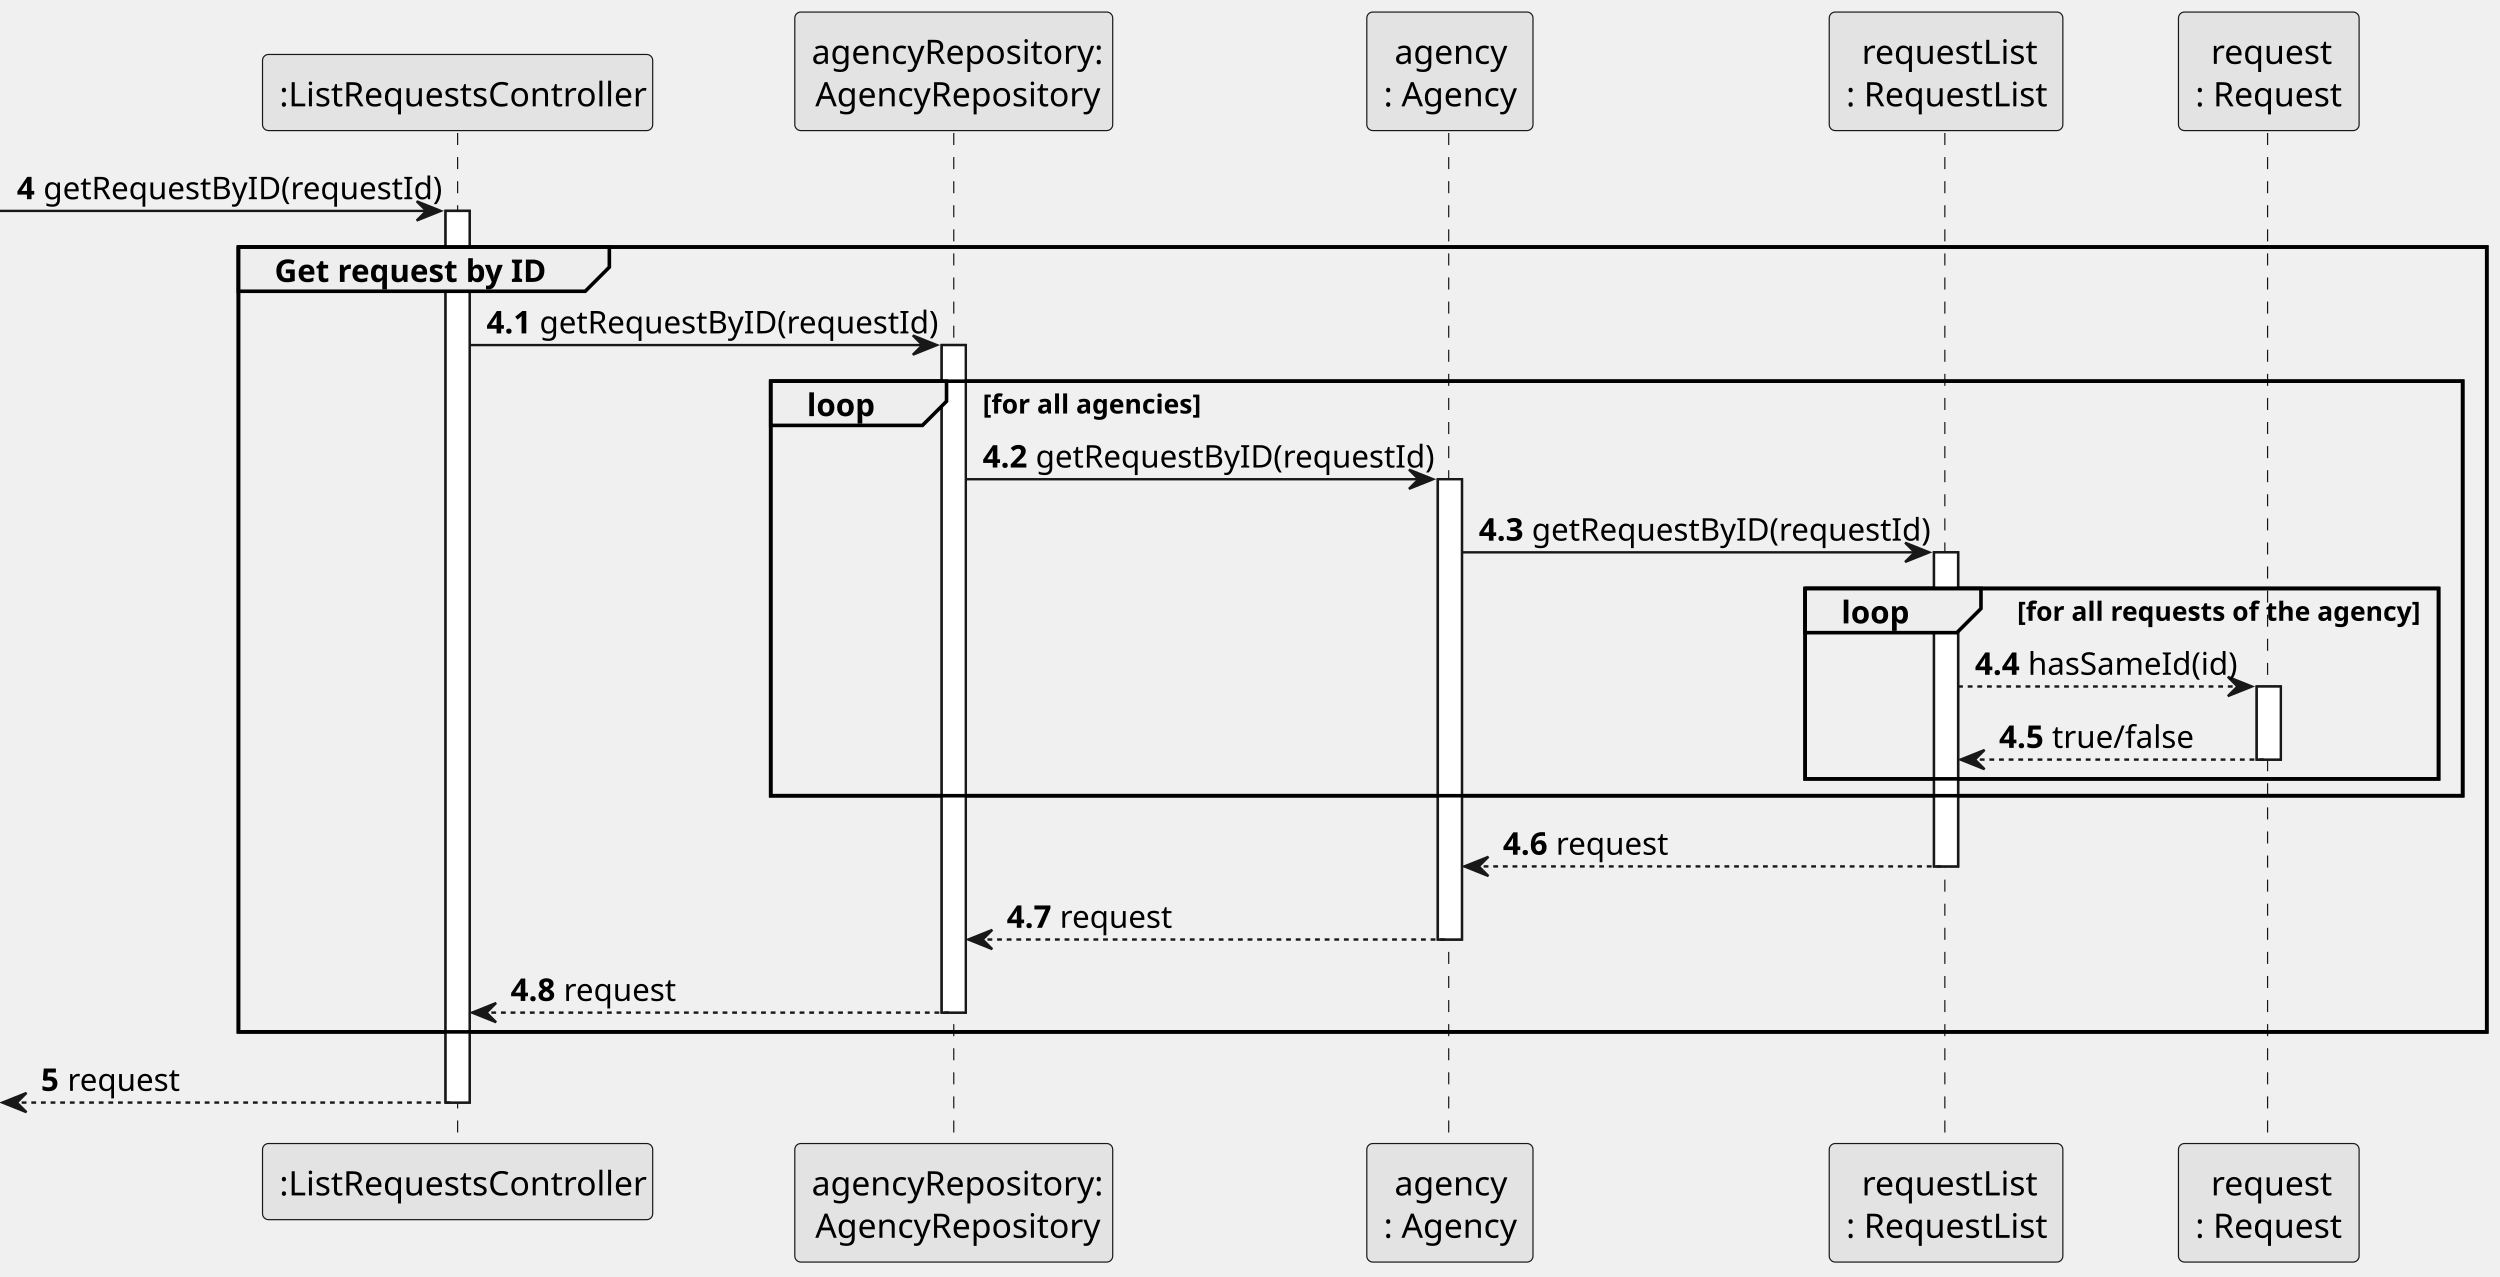
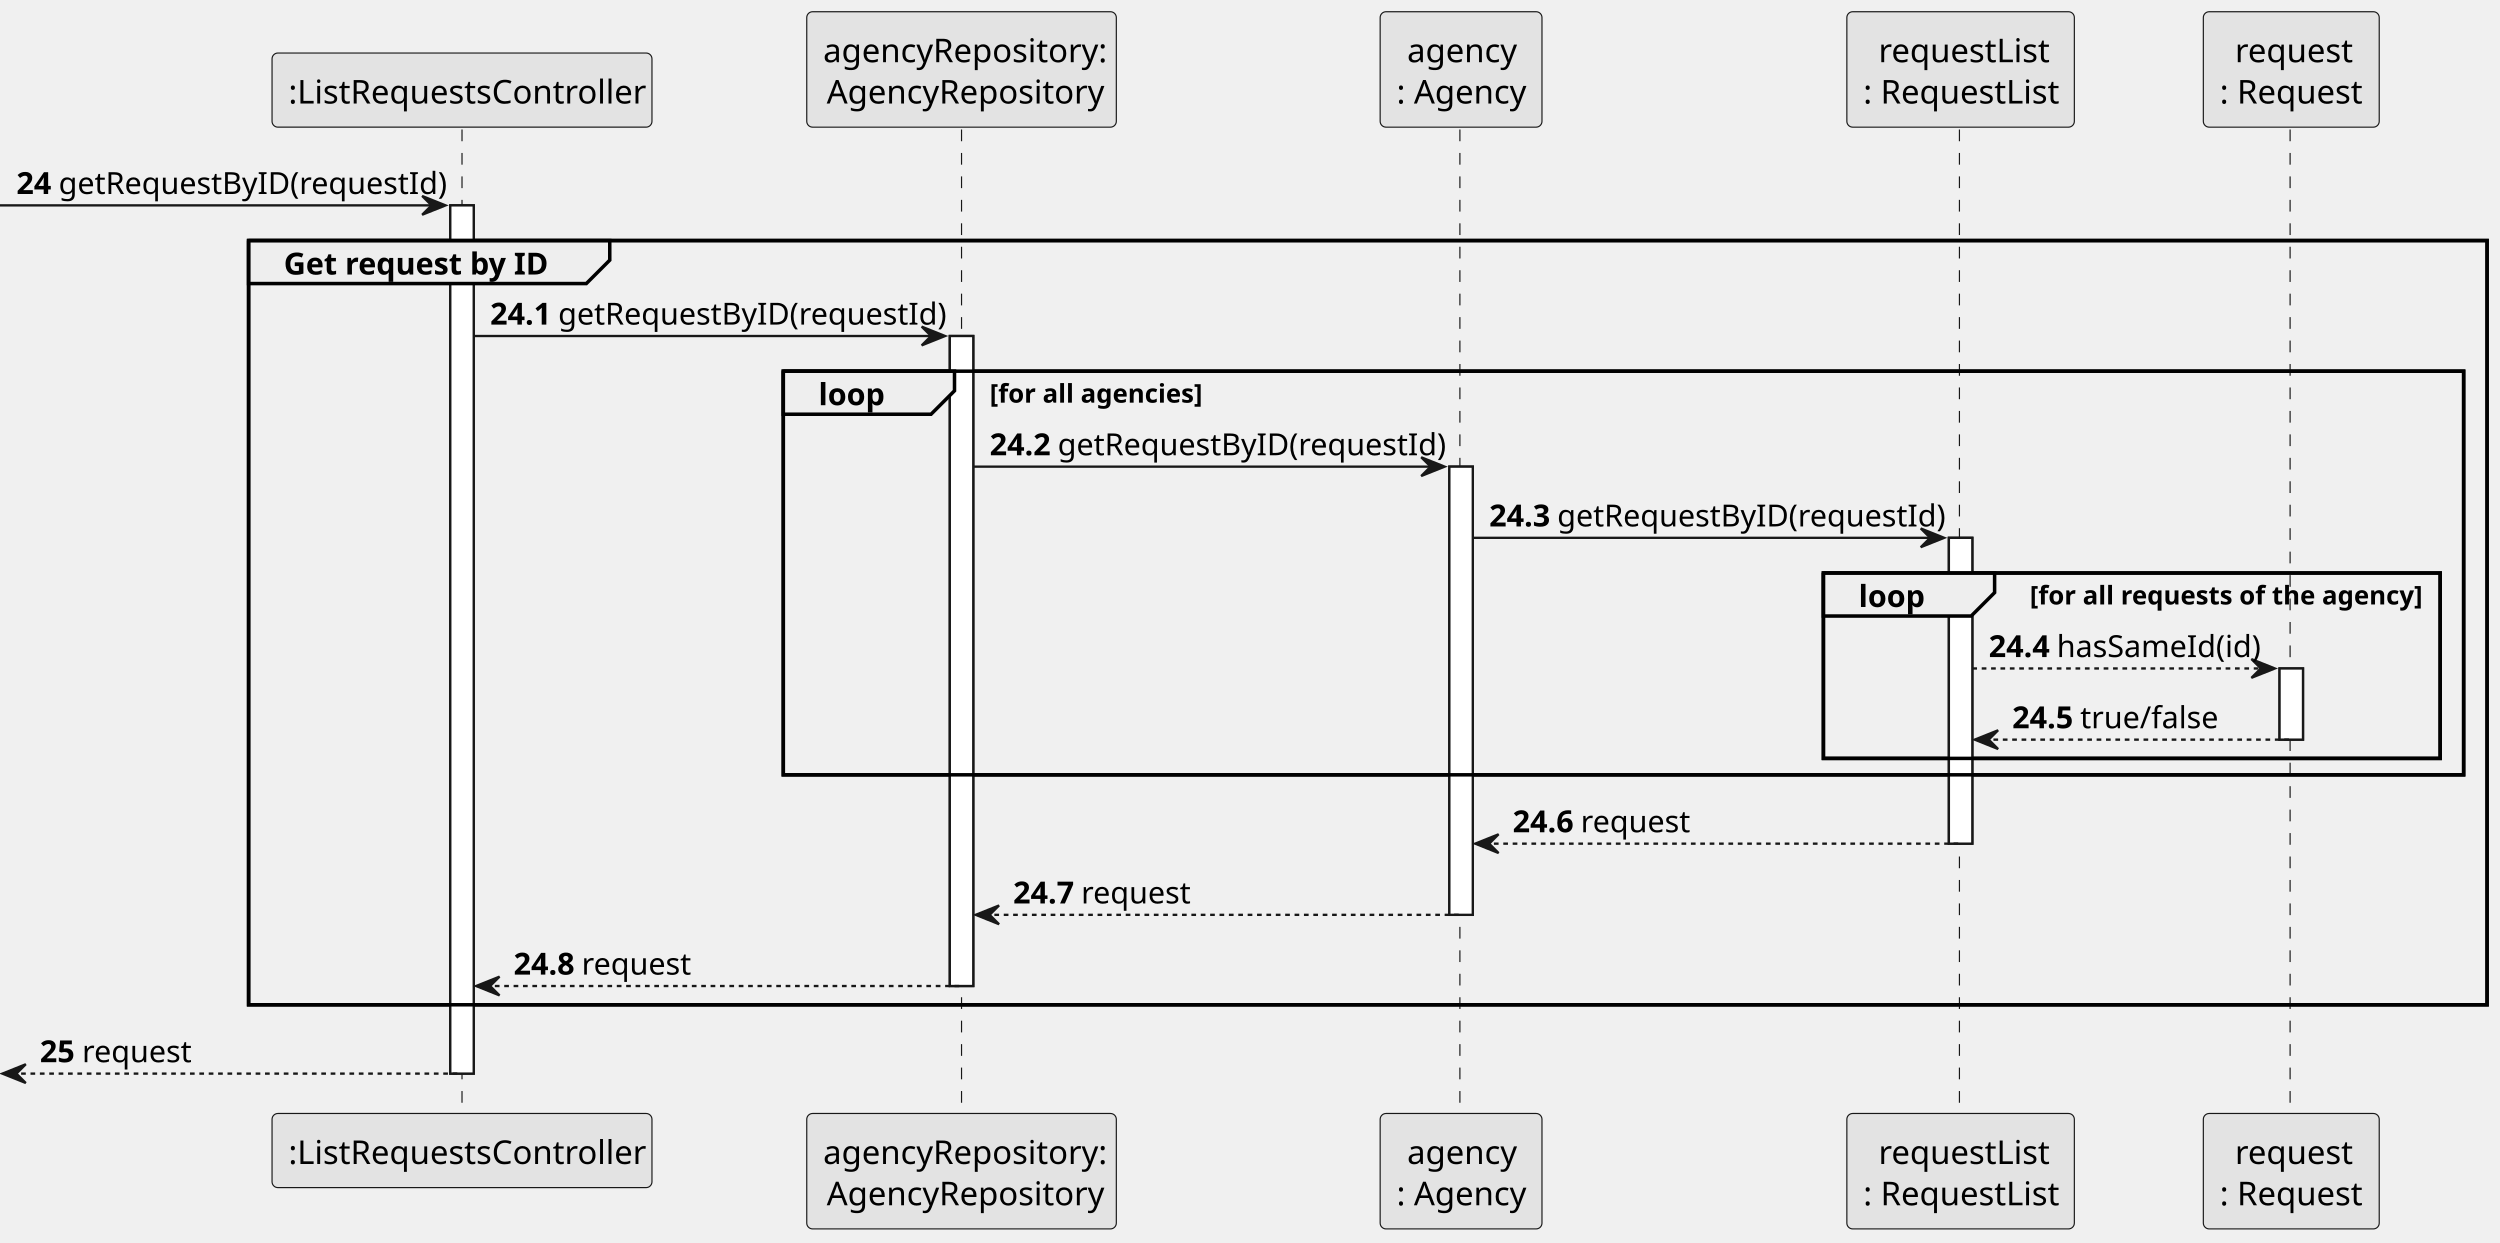
- <svg xmlns="http://www.w3.org/2000/svg" contentStyleType="text/css" height="530px" preserveAspectRatio="none" style="width:1038px;height:530px;background:#FFFFFF;" version="1.1" viewBox="0 0 1038 530" width="1038px" zoomAndPan="magnify">
+ <svg xmlns="http://www.w3.org/2000/svg" contentStyleType="text/css" height="530px" preserveAspectRatio="none" style="width:1066px;height:530px;background:#FFFFFF;" version="1.1" viewBox="0 0 1066 530" width="1066px" zoomAndPan="magnify">
  <defs />
  <g>
-     <rect fill="#FFFFFF" height="370.219" style="stroke:#181818;stroke-width:1.0;" width="10" x="185" y="87.57" />
-     <rect fill="#FFFFFF" height="277.164" style="stroke:#181818;stroke-width:1.0;" width="10" x="391" y="143.273" />
-     <rect fill="#FFFFFF" height="191.109" style="stroke:#181818;stroke-width:1.0;" width="10" x="597" y="198.977" />
-     <rect fill="#FFFFFF" height="130.406" style="stroke:#181818;stroke-width:1.0;" width="10" x="803" y="229.328" />
-     <rect fill="#FFFFFF" height="30.352" style="stroke:#181818;stroke-width:1.0;" width="10" x="937" y="285.031" />
-     <rect fill="none" height="325.867" style="stroke:#000000;stroke-width:1.5;" width="933.5" x="99" y="102.57" />
-     <rect fill="none" height="172.109" style="stroke:#000000;stroke-width:1.5;" width="702.5" x="320" y="158.273" />
-     <rect fill="none" height="79.055" style="stroke:#000000;stroke-width:1.5;" width="263" x="749.5" y="244.328" />
-     <line style="stroke:#181818;stroke-width:0.5;stroke-dasharray:5.0,5.0;" x1="190" x2="190" y1="55.219" y2="475.789" />
-     <line style="stroke:#181818;stroke-width:0.5;stroke-dasharray:5.0,5.0;" x1="396" x2="396" y1="55.219" y2="475.789" />
-     <line style="stroke:#181818;stroke-width:0.5;stroke-dasharray:5.0,5.0;" x1="601.5" x2="601.5" y1="55.219" y2="475.789" />
-     <line style="stroke:#181818;stroke-width:0.5;stroke-dasharray:5.0,5.0;" x1="807.5" x2="807.5" y1="55.219" y2="475.789" />
-     <line style="stroke:#181818;stroke-width:0.5;stroke-dasharray:5.0,5.0;" x1="941.5" x2="941.5" y1="55.219" y2="475.789" />
-     <rect fill="#E3E3E3" height="31.609" rx="2.5" ry="2.5" style="stroke:#181818;stroke-width:0.5;" width="162" x="109" y="22.609" />
-     <text fill="#000000" font-family="sans-serif" font-size="14" lengthAdjust="spacing" textLength="148" x="116" y="44.143">:ListRequestsController</text>
-     <rect fill="#E3E3E3" height="31.609" rx="2.5" ry="2.5" style="stroke:#181818;stroke-width:0.5;" width="162" x="109" y="474.789" />
-     <text fill="#000000" font-family="sans-serif" font-size="14" lengthAdjust="spacing" textLength="148" x="116" y="496.322">:ListRequestsController</text>
-     <rect fill="#E3E3E3" height="49.219" rx="2.5" ry="2.5" style="stroke:#181818;stroke-width:0.5;" width="132" x="330" y="5" />
-     <text fill="#000000" font-family="sans-serif" font-size="14" lengthAdjust="spacing" textLength="118" x="337" y="26.533">agencyRepository:</text>
-     <text fill="#000000" font-family="sans-serif" font-size="14" lengthAdjust="spacing" textLength="115" x="338.5" y="44.143">AgencyRepository</text>
-     <rect fill="#E3E3E3" height="49.219" rx="2.5" ry="2.5" style="stroke:#181818;stroke-width:0.5;" width="132" x="330" y="474.789" />
-     <text fill="#000000" font-family="sans-serif" font-size="14" lengthAdjust="spacing" textLength="118" x="337" y="496.322">agencyRepository:</text>
-     <text fill="#000000" font-family="sans-serif" font-size="14" lengthAdjust="spacing" textLength="115" x="338.5" y="513.932">AgencyRepository</text>
-     <rect fill="#E3E3E3" height="49.219" rx="2.5" ry="2.5" style="stroke:#181818;stroke-width:0.5;" width="69" x="567.5" y="5" />
-     <text fill="#000000" font-family="sans-serif" font-size="14" lengthAdjust="spacing" textLength="46" x="579" y="26.533">agency</text>
-     <text fill="#000000" font-family="sans-serif" font-size="14" lengthAdjust="spacing" textLength="55" x="574.5" y="44.143">: Agency</text>
-     <rect fill="#E3E3E3" height="49.219" rx="2.5" ry="2.5" style="stroke:#181818;stroke-width:0.5;" width="69" x="567.5" y="474.789" />
-     <text fill="#000000" font-family="sans-serif" font-size="14" lengthAdjust="spacing" textLength="46" x="579" y="496.322">agency</text>
-     <text fill="#000000" font-family="sans-serif" font-size="14" lengthAdjust="spacing" textLength="55" x="574.5" y="513.932">: Agency</text>
-     <rect fill="#E3E3E3" height="49.219" rx="2.5" ry="2.5" style="stroke:#181818;stroke-width:0.5;" width="97" x="759.5" y="5" />
-     <text fill="#000000" font-family="sans-serif" font-size="14" lengthAdjust="spacing" textLength="70" x="773" y="26.533">requestList</text>
-     <text fill="#000000" font-family="sans-serif" font-size="14" lengthAdjust="spacing" textLength="83" x="766.5" y="44.143">: RequestList</text>
-     <rect fill="#E3E3E3" height="49.219" rx="2.5" ry="2.5" style="stroke:#181818;stroke-width:0.5;" width="97" x="759.5" y="474.789" />
-     <text fill="#000000" font-family="sans-serif" font-size="14" lengthAdjust="spacing" textLength="70" x="773" y="496.322">requestList</text>
-     <text fill="#000000" font-family="sans-serif" font-size="14" lengthAdjust="spacing" textLength="83" x="766.5" y="513.932">: RequestList</text>
-     <rect fill="#E3E3E3" height="49.219" rx="2.5" ry="2.5" style="stroke:#181818;stroke-width:0.5;" width="75" x="904.5" y="5" />
-     <text fill="#000000" font-family="sans-serif" font-size="14" lengthAdjust="spacing" textLength="48" x="918" y="26.533">request</text>
-     <text fill="#000000" font-family="sans-serif" font-size="14" lengthAdjust="spacing" textLength="61" x="911.5" y="44.143">: Request</text>
-     <rect fill="#E3E3E3" height="49.219" rx="2.5" ry="2.5" style="stroke:#181818;stroke-width:0.5;" width="75" x="904.5" y="474.789" />
-     <text fill="#000000" font-family="sans-serif" font-size="14" lengthAdjust="spacing" textLength="48" x="918" y="496.322">request</text>
-     <text fill="#000000" font-family="sans-serif" font-size="14" lengthAdjust="spacing" textLength="61" x="911.5" y="513.932">: Request</text>
-     <rect fill="#FFFFFF" height="370.219" style="stroke:#181818;stroke-width:1.0;" width="10" x="185" y="87.57" />
-     <rect fill="#FFFFFF" height="277.164" style="stroke:#181818;stroke-width:1.0;" width="10" x="391" y="143.273" />
-     <rect fill="#FFFFFF" height="191.109" style="stroke:#181818;stroke-width:1.0;" width="10" x="597" y="198.977" />
-     <rect fill="#FFFFFF" height="130.406" style="stroke:#181818;stroke-width:1.0;" width="10" x="803" y="229.328" />
-     <rect fill="#FFFFFF" height="30.352" style="stroke:#181818;stroke-width:1.0;" width="10" x="937" y="285.031" />
-     <polygon fill="#181818" points="173,83.57,183,87.57,173,91.57,177,87.57" style="stroke:#181818;stroke-width:1.0;" />
-     <line style="stroke:#181818;stroke-width:1.0;" x1="0" x2="179" y1="87.57" y2="87.57" />
-     <text fill="#000000" font-family="sans-serif" font-size="13" font-weight="bold" lengthAdjust="spacing" textLength="7" x="7" y="82.714">4</text>
-     <text fill="#000000" font-family="sans-serif" font-size="13" lengthAdjust="spacing" textLength="155" x="18" y="82.714">getRequestByID(requestId)</text>
-     <path d="M99,102.57 L253,102.57 L253,110.922 L243,120.922 L99,120.922 L99,102.57 " fill="#EEEEEE" style="stroke:#000000;stroke-width:1.5;" />
-     <rect fill="none" height="325.867" style="stroke:#000000;stroke-width:1.5;" width="933.5" x="99" y="102.57" />
-     <text fill="#000000" font-family="sans-serif" font-size="13" font-weight="bold" lengthAdjust="spacing" textLength="109" x="114" y="117.065">Get request by ID</text>
-     <polygon fill="#181818" points="379,139.273,389,143.273,379,147.273,383,143.273" style="stroke:#181818;stroke-width:1.0;" />
-     <line style="stroke:#181818;stroke-width:1.0;" x1="195" x2="385" y1="143.273" y2="143.273" />
-     <text fill="#000000" font-family="sans-serif" font-size="13" font-weight="bold" lengthAdjust="spacing" textLength="18" x="202" y="138.417">4.1</text>
-     <text fill="#000000" font-family="sans-serif" font-size="13" lengthAdjust="spacing" textLength="155" x="224" y="138.417">getRequestByID(requestId)</text>
-     <path d="M320,158.273 L393,158.273 L393,166.625 L383,176.625 L320,176.625 L320,158.273 " fill="#EEEEEE" style="stroke:#000000;stroke-width:1.5;" />
-     <rect fill="none" height="172.109" style="stroke:#000000;stroke-width:1.5;" width="702.5" x="320" y="158.273" />
-     <text fill="#000000" font-family="sans-serif" font-size="13" font-weight="bold" lengthAdjust="spacing" textLength="28" x="335" y="172.769">loop</text>
-     <text fill="#000000" font-family="sans-serif" font-size="11" font-weight="bold" lengthAdjust="spacing" textLength="92" x="408" y="171.692">[for all agencies]</text>
-     <polygon fill="#181818" points="585,194.977,595,198.977,585,202.977,589,198.977" style="stroke:#181818;stroke-width:1.0;" />
-     <line style="stroke:#181818;stroke-width:1.0;" x1="401" x2="591" y1="198.977" y2="198.977" />
-     <text fill="#000000" font-family="sans-serif" font-size="13" font-weight="bold" lengthAdjust="spacing" textLength="18" x="408" y="194.12">4.2</text>
-     <text fill="#000000" font-family="sans-serif" font-size="13" lengthAdjust="spacing" textLength="155" x="430" y="194.12">getRequestByID(requestId)</text>
-     <polygon fill="#181818" points="791,225.328,801,229.328,791,233.328,795,229.328" style="stroke:#181818;stroke-width:1.0;" />
-     <line style="stroke:#181818;stroke-width:1.0;" x1="607" x2="797" y1="229.328" y2="229.328" />
-     <text fill="#000000" font-family="sans-serif" font-size="13" font-weight="bold" lengthAdjust="spacing" textLength="18" x="614" y="224.472">4.3</text>
-     <text fill="#000000" font-family="sans-serif" font-size="13" lengthAdjust="spacing" textLength="155" x="636" y="224.472">getRequestByID(requestId)</text>
-     <path d="M749.5,244.328 L822.5,244.328 L822.5,252.68 L812.5,262.68 L749.5,262.68 L749.5,244.328 " fill="#EEEEEE" style="stroke:#000000;stroke-width:1.5;" />
-     <rect fill="none" height="79.055" style="stroke:#000000;stroke-width:1.5;" width="263" x="749.5" y="244.328" />
-     <text fill="#000000" font-family="sans-serif" font-size="13" font-weight="bold" lengthAdjust="spacing" textLength="28" x="764.5" y="258.823">loop</text>
-     <text fill="#000000" font-family="sans-serif" font-size="11" font-weight="bold" lengthAdjust="spacing" textLength="170" x="837.5" y="257.747">[for all requests of the agency]</text>
-     <polygon fill="#181818" points="925,281.031,935,285.031,925,289.031,929,285.031" style="stroke:#181818;stroke-width:1.0;" />
-     <line style="stroke:#181818;stroke-width:1.0;stroke-dasharray:2.0,2.0;" x1="813" x2="931" y1="285.031" y2="285.031" />
-     <text fill="#000000" font-family="sans-serif" font-size="13" font-weight="bold" lengthAdjust="spacing" textLength="18" x="820" y="280.175">4.4</text>
-     <text fill="#000000" font-family="sans-serif" font-size="13" lengthAdjust="spacing" textLength="83" x="842" y="280.175">hasSameId(id)</text>
-     <polygon fill="#181818" points="824,311.383,814,315.383,824,319.383,820,315.383" style="stroke:#181818;stroke-width:1.0;" />
-     <line style="stroke:#181818;stroke-width:1.0;stroke-dasharray:2.0,2.0;" x1="818" x2="941" y1="315.383" y2="315.383" />
-     <text fill="#000000" font-family="sans-serif" font-size="13" font-weight="bold" lengthAdjust="spacing" textLength="18" x="830" y="310.526">4.5</text>
-     <text fill="#000000" font-family="sans-serif" font-size="13" lengthAdjust="spacing" textLength="53" x="852" y="310.526">true/false</text>
-     <polygon fill="#181818" points="618,355.734,608,359.734,618,363.734,614,359.734" style="stroke:#181818;stroke-width:1.0;" />
-     <line style="stroke:#181818;stroke-width:1.0;stroke-dasharray:2.0,2.0;" x1="612" x2="807" y1="359.734" y2="359.734" />
-     <text fill="#000000" font-family="sans-serif" font-size="13" font-weight="bold" lengthAdjust="spacing" textLength="18" x="624" y="354.878">4.6</text>
-     <text fill="#000000" font-family="sans-serif" font-size="13" lengthAdjust="spacing" textLength="43" x="646" y="354.878">request</text>
-     <polygon fill="#181818" points="412,386.086,402,390.086,412,394.086,408,390.086" style="stroke:#181818;stroke-width:1.0;" />
-     <line style="stroke:#181818;stroke-width:1.0;stroke-dasharray:2.0,2.0;" x1="406" x2="601" y1="390.086" y2="390.086" />
-     <text fill="#000000" font-family="sans-serif" font-size="13" font-weight="bold" lengthAdjust="spacing" textLength="18" x="418" y="385.229">4.7</text>
-     <text fill="#000000" font-family="sans-serif" font-size="13" lengthAdjust="spacing" textLength="43" x="440" y="385.229">request</text>
-     <polygon fill="#181818" points="206,416.438,196,420.438,206,424.438,202,420.438" style="stroke:#181818;stroke-width:1.0;" />
-     <line style="stroke:#181818;stroke-width:1.0;stroke-dasharray:2.0,2.0;" x1="200" x2="395" y1="420.438" y2="420.438" />
-     <text fill="#000000" font-family="sans-serif" font-size="13" font-weight="bold" lengthAdjust="spacing" textLength="18" x="212" y="415.581">4.8</text>
-     <text fill="#000000" font-family="sans-serif" font-size="13" lengthAdjust="spacing" textLength="43" x="234" y="415.581">request</text>
+     <rect fill="#FFFFFF" height="370.219" style="stroke:#181818;stroke-width:1.0;" width="10" x="192" y="87.57" />
+     <rect fill="#FFFFFF" height="277.164" style="stroke:#181818;stroke-width:1.0;" width="10" x="405" y="143.273" />
+     <rect fill="#FFFFFF" height="191.109" style="stroke:#181818;stroke-width:1.0;" width="10" x="618" y="198.977" />
+     <rect fill="#FFFFFF" height="130.406" style="stroke:#181818;stroke-width:1.0;" width="10" x="831" y="229.328" />
+     <rect fill="#FFFFFF" height="30.352" style="stroke:#181818;stroke-width:1.0;" width="10" x="972" y="285.031" />
+     <rect fill="none" height="325.867" style="stroke:#000000;stroke-width:1.5;" width="954.5" x="106" y="102.57" />
+     <rect fill="none" height="172.109" style="stroke:#000000;stroke-width:1.5;" width="716.5" x="334" y="158.273" />
+     <rect fill="none" height="79.055" style="stroke:#000000;stroke-width:1.5;" width="263" x="777.5" y="244.328" />
+     <line style="stroke:#181818;stroke-width:0.5;stroke-dasharray:5.0,5.0;" x1="197" x2="197" y1="55.219" y2="475.789" />
+     <line style="stroke:#181818;stroke-width:0.5;stroke-dasharray:5.0,5.0;" x1="410" x2="410" y1="55.219" y2="475.789" />
+     <line style="stroke:#181818;stroke-width:0.5;stroke-dasharray:5.0,5.0;" x1="622.5" x2="622.5" y1="55.219" y2="475.789" />
+     <line style="stroke:#181818;stroke-width:0.5;stroke-dasharray:5.0,5.0;" x1="835.5" x2="835.5" y1="55.219" y2="475.789" />
+     <line style="stroke:#181818;stroke-width:0.5;stroke-dasharray:5.0,5.0;" x1="976.5" x2="976.5" y1="55.219" y2="475.789" />
+     <rect fill="#E3E3E3" height="31.609" rx="2.5" ry="2.5" style="stroke:#181818;stroke-width:0.5;" width="162" x="116" y="22.609" />
+     <text fill="#000000" font-family="sans-serif" font-size="14" lengthAdjust="spacing" textLength="148" x="123" y="44.143">:ListRequestsController</text>
+     <rect fill="#E3E3E3" height="31.609" rx="2.5" ry="2.5" style="stroke:#181818;stroke-width:0.5;" width="162" x="116" y="474.789" />
+     <text fill="#000000" font-family="sans-serif" font-size="14" lengthAdjust="spacing" textLength="148" x="123" y="496.322">:ListRequestsController</text>
+     <rect fill="#E3E3E3" height="49.219" rx="2.5" ry="2.5" style="stroke:#181818;stroke-width:0.5;" width="132" x="344" y="5" />
+     <text fill="#000000" font-family="sans-serif" font-size="14" lengthAdjust="spacing" textLength="118" x="351" y="26.533">agencyRepository:</text>
+     <text fill="#000000" font-family="sans-serif" font-size="14" lengthAdjust="spacing" textLength="115" x="352.5" y="44.143">AgencyRepository</text>
+     <rect fill="#E3E3E3" height="49.219" rx="2.5" ry="2.5" style="stroke:#181818;stroke-width:0.5;" width="132" x="344" y="474.789" />
+     <text fill="#000000" font-family="sans-serif" font-size="14" lengthAdjust="spacing" textLength="118" x="351" y="496.322">agencyRepository:</text>
+     <text fill="#000000" font-family="sans-serif" font-size="14" lengthAdjust="spacing" textLength="115" x="352.5" y="513.932">AgencyRepository</text>
+     <rect fill="#E3E3E3" height="49.219" rx="2.5" ry="2.5" style="stroke:#181818;stroke-width:0.5;" width="69" x="588.5" y="5" />
+     <text fill="#000000" font-family="sans-serif" font-size="14" lengthAdjust="spacing" textLength="46" x="600" y="26.533">agency</text>
+     <text fill="#000000" font-family="sans-serif" font-size="14" lengthAdjust="spacing" textLength="55" x="595.5" y="44.143">: Agency</text>
+     <rect fill="#E3E3E3" height="49.219" rx="2.5" ry="2.5" style="stroke:#181818;stroke-width:0.5;" width="69" x="588.5" y="474.789" />
+     <text fill="#000000" font-family="sans-serif" font-size="14" lengthAdjust="spacing" textLength="46" x="600" y="496.322">agency</text>
+     <text fill="#000000" font-family="sans-serif" font-size="14" lengthAdjust="spacing" textLength="55" x="595.5" y="513.932">: Agency</text>
+     <rect fill="#E3E3E3" height="49.219" rx="2.5" ry="2.5" style="stroke:#181818;stroke-width:0.5;" width="97" x="787.5" y="5" />
+     <text fill="#000000" font-family="sans-serif" font-size="14" lengthAdjust="spacing" textLength="70" x="801" y="26.533">requestList</text>
+     <text fill="#000000" font-family="sans-serif" font-size="14" lengthAdjust="spacing" textLength="83" x="794.5" y="44.143">: RequestList</text>
+     <rect fill="#E3E3E3" height="49.219" rx="2.5" ry="2.5" style="stroke:#181818;stroke-width:0.5;" width="97" x="787.5" y="474.789" />
+     <text fill="#000000" font-family="sans-serif" font-size="14" lengthAdjust="spacing" textLength="70" x="801" y="496.322">requestList</text>
+     <text fill="#000000" font-family="sans-serif" font-size="14" lengthAdjust="spacing" textLength="83" x="794.5" y="513.932">: RequestList</text>
+     <rect fill="#E3E3E3" height="49.219" rx="2.5" ry="2.5" style="stroke:#181818;stroke-width:0.5;" width="75" x="939.5" y="5" />
+     <text fill="#000000" font-family="sans-serif" font-size="14" lengthAdjust="spacing" textLength="48" x="953" y="26.533">request</text>
+     <text fill="#000000" font-family="sans-serif" font-size="14" lengthAdjust="spacing" textLength="61" x="946.5" y="44.143">: Request</text>
+     <rect fill="#E3E3E3" height="49.219" rx="2.5" ry="2.5" style="stroke:#181818;stroke-width:0.5;" width="75" x="939.5" y="474.789" />
+     <text fill="#000000" font-family="sans-serif" font-size="14" lengthAdjust="spacing" textLength="48" x="953" y="496.322">request</text>
+     <text fill="#000000" font-family="sans-serif" font-size="14" lengthAdjust="spacing" textLength="61" x="946.5" y="513.932">: Request</text>
+     <rect fill="#FFFFFF" height="370.219" style="stroke:#181818;stroke-width:1.0;" width="10" x="192" y="87.57" />
+     <rect fill="#FFFFFF" height="277.164" style="stroke:#181818;stroke-width:1.0;" width="10" x="405" y="143.273" />
+     <rect fill="#FFFFFF" height="191.109" style="stroke:#181818;stroke-width:1.0;" width="10" x="618" y="198.977" />
+     <rect fill="#FFFFFF" height="130.406" style="stroke:#181818;stroke-width:1.0;" width="10" x="831" y="229.328" />
+     <rect fill="#FFFFFF" height="30.352" style="stroke:#181818;stroke-width:1.0;" width="10" x="972" y="285.031" />
+     <polygon fill="#181818" points="180,83.57,190,87.57,180,91.57,184,87.57" style="stroke:#181818;stroke-width:1.0;" />
+     <line style="stroke:#181818;stroke-width:1.0;" x1="0" x2="186" y1="87.57" y2="87.57" />
+     <text fill="#000000" font-family="sans-serif" font-size="13" font-weight="bold" lengthAdjust="spacing" textLength="14" x="7" y="82.714">24</text>
+     <text fill="#000000" font-family="sans-serif" font-size="13" lengthAdjust="spacing" textLength="155" x="25" y="82.714">getRequestByID(requestId)</text>
+     <path d="M106,102.57 L260,102.57 L260,110.922 L250,120.922 L106,120.922 L106,102.57 " fill="#EEEEEE" style="stroke:#000000;stroke-width:1.5;" />
+     <rect fill="none" height="325.867" style="stroke:#000000;stroke-width:1.5;" width="954.5" x="106" y="102.57" />
+     <text fill="#000000" font-family="sans-serif" font-size="13" font-weight="bold" lengthAdjust="spacing" textLength="109" x="121" y="117.065">Get request by ID</text>
+     <polygon fill="#181818" points="393,139.273,403,143.273,393,147.273,397,143.273" style="stroke:#181818;stroke-width:1.0;" />
+     <line style="stroke:#181818;stroke-width:1.0;" x1="202" x2="399" y1="143.273" y2="143.273" />
+     <text fill="#000000" font-family="sans-serif" font-size="13" font-weight="bold" lengthAdjust="spacing" textLength="25" x="209" y="138.417">24.1</text>
+     <text fill="#000000" font-family="sans-serif" font-size="13" lengthAdjust="spacing" textLength="155" x="238" y="138.417">getRequestByID(requestId)</text>
+     <path d="M334,158.273 L407,158.273 L407,166.625 L397,176.625 L334,176.625 L334,158.273 " fill="#EEEEEE" style="stroke:#000000;stroke-width:1.5;" />
+     <rect fill="none" height="172.109" style="stroke:#000000;stroke-width:1.5;" width="716.5" x="334" y="158.273" />
+     <text fill="#000000" font-family="sans-serif" font-size="13" font-weight="bold" lengthAdjust="spacing" textLength="28" x="349" y="172.769">loop</text>
+     <text fill="#000000" font-family="sans-serif" font-size="11" font-weight="bold" lengthAdjust="spacing" textLength="92" x="422" y="171.692">[for all agencies]</text>
+     <polygon fill="#181818" points="606,194.977,616,198.977,606,202.977,610,198.977" style="stroke:#181818;stroke-width:1.0;" />
+     <line style="stroke:#181818;stroke-width:1.0;" x1="415" x2="612" y1="198.977" y2="198.977" />
+     <text fill="#000000" font-family="sans-serif" font-size="13" font-weight="bold" lengthAdjust="spacing" textLength="25" x="422" y="194.12">24.2</text>
+     <text fill="#000000" font-family="sans-serif" font-size="13" lengthAdjust="spacing" textLength="155" x="451" y="194.12">getRequestByID(requestId)</text>
+     <polygon fill="#181818" points="819,225.328,829,229.328,819,233.328,823,229.328" style="stroke:#181818;stroke-width:1.0;" />
+     <line style="stroke:#181818;stroke-width:1.0;" x1="628" x2="825" y1="229.328" y2="229.328" />
+     <text fill="#000000" font-family="sans-serif" font-size="13" font-weight="bold" lengthAdjust="spacing" textLength="25" x="635" y="224.472">24.3</text>
+     <text fill="#000000" font-family="sans-serif" font-size="13" lengthAdjust="spacing" textLength="155" x="664" y="224.472">getRequestByID(requestId)</text>
+     <path d="M777.5,244.328 L850.5,244.328 L850.5,252.68 L840.5,262.68 L777.5,262.68 L777.5,244.328 " fill="#EEEEEE" style="stroke:#000000;stroke-width:1.5;" />
+     <rect fill="none" height="79.055" style="stroke:#000000;stroke-width:1.5;" width="263" x="777.5" y="244.328" />
+     <text fill="#000000" font-family="sans-serif" font-size="13" font-weight="bold" lengthAdjust="spacing" textLength="28" x="792.5" y="258.823">loop</text>
+     <text fill="#000000" font-family="sans-serif" font-size="11" font-weight="bold" lengthAdjust="spacing" textLength="170" x="865.5" y="257.747">[for all requests of the agency]</text>
+     <polygon fill="#181818" points="960,281.031,970,285.031,960,289.031,964,285.031" style="stroke:#181818;stroke-width:1.0;" />
+     <line style="stroke:#181818;stroke-width:1.0;stroke-dasharray:2.0,2.0;" x1="841" x2="966" y1="285.031" y2="285.031" />
+     <text fill="#000000" font-family="sans-serif" font-size="13" font-weight="bold" lengthAdjust="spacing" textLength="25" x="848" y="280.175">24.4</text>
+     <text fill="#000000" font-family="sans-serif" font-size="13" lengthAdjust="spacing" textLength="83" x="877" y="280.175">hasSameId(id)</text>
+     <polygon fill="#181818" points="852,311.383,842,315.383,852,319.383,848,315.383" style="stroke:#181818;stroke-width:1.0;" />
+     <line style="stroke:#181818;stroke-width:1.0;stroke-dasharray:2.0,2.0;" x1="846" x2="976" y1="315.383" y2="315.383" />
+     <text fill="#000000" font-family="sans-serif" font-size="13" font-weight="bold" lengthAdjust="spacing" textLength="25" x="858" y="310.526">24.5</text>
+     <text fill="#000000" font-family="sans-serif" font-size="13" lengthAdjust="spacing" textLength="53" x="887" y="310.526">true/false</text>
+     <polygon fill="#181818" points="639,355.734,629,359.734,639,363.734,635,359.734" style="stroke:#181818;stroke-width:1.0;" />
+     <line style="stroke:#181818;stroke-width:1.0;stroke-dasharray:2.0,2.0;" x1="633" x2="835" y1="359.734" y2="359.734" />
+     <text fill="#000000" font-family="sans-serif" font-size="13" font-weight="bold" lengthAdjust="spacing" textLength="25" x="645" y="354.878">24.6</text>
+     <text fill="#000000" font-family="sans-serif" font-size="13" lengthAdjust="spacing" textLength="43" x="674" y="354.878">request</text>
+     <polygon fill="#181818" points="426,386.086,416,390.086,426,394.086,422,390.086" style="stroke:#181818;stroke-width:1.0;" />
+     <line style="stroke:#181818;stroke-width:1.0;stroke-dasharray:2.0,2.0;" x1="420" x2="622" y1="390.086" y2="390.086" />
+     <text fill="#000000" font-family="sans-serif" font-size="13" font-weight="bold" lengthAdjust="spacing" textLength="25" x="432" y="385.229">24.7</text>
+     <text fill="#000000" font-family="sans-serif" font-size="13" lengthAdjust="spacing" textLength="43" x="461" y="385.229">request</text>
+     <polygon fill="#181818" points="213,416.438,203,420.438,213,424.438,209,420.438" style="stroke:#181818;stroke-width:1.0;" />
+     <line style="stroke:#181818;stroke-width:1.0;stroke-dasharray:2.0,2.0;" x1="207" x2="409" y1="420.438" y2="420.438" />
+     <text fill="#000000" font-family="sans-serif" font-size="13" font-weight="bold" lengthAdjust="spacing" textLength="25" x="219" y="415.581">24.8</text>
+     <text fill="#000000" font-family="sans-serif" font-size="13" lengthAdjust="spacing" textLength="43" x="248" y="415.581">request</text>
    <polygon fill="#181818" points="11,453.789,1,457.789,11,461.789,7,457.789" style="stroke:#181818;stroke-width:1.0;" />
-     <line style="stroke:#181818;stroke-width:1.0;stroke-dasharray:2.0,2.0;" x1="5" x2="189" y1="457.789" y2="457.789" />
-     <text fill="#000000" font-family="sans-serif" font-size="13" font-weight="bold" lengthAdjust="spacing" textLength="7" x="17" y="452.933">5</text>
-     <text fill="#000000" font-family="sans-serif" font-size="13" lengthAdjust="spacing" textLength="43" x="28" y="452.933">request</text>
+     <line style="stroke:#181818;stroke-width:1.0;stroke-dasharray:2.0,2.0;" x1="5" x2="196" y1="457.789" y2="457.789" />
+     <text fill="#000000" font-family="sans-serif" font-size="13" font-weight="bold" lengthAdjust="spacing" textLength="14" x="17" y="452.933">25</text>
+     <text fill="#000000" font-family="sans-serif" font-size="13" lengthAdjust="spacing" textLength="43" x="35" y="452.933">request</text>
  </g>
</svg>
